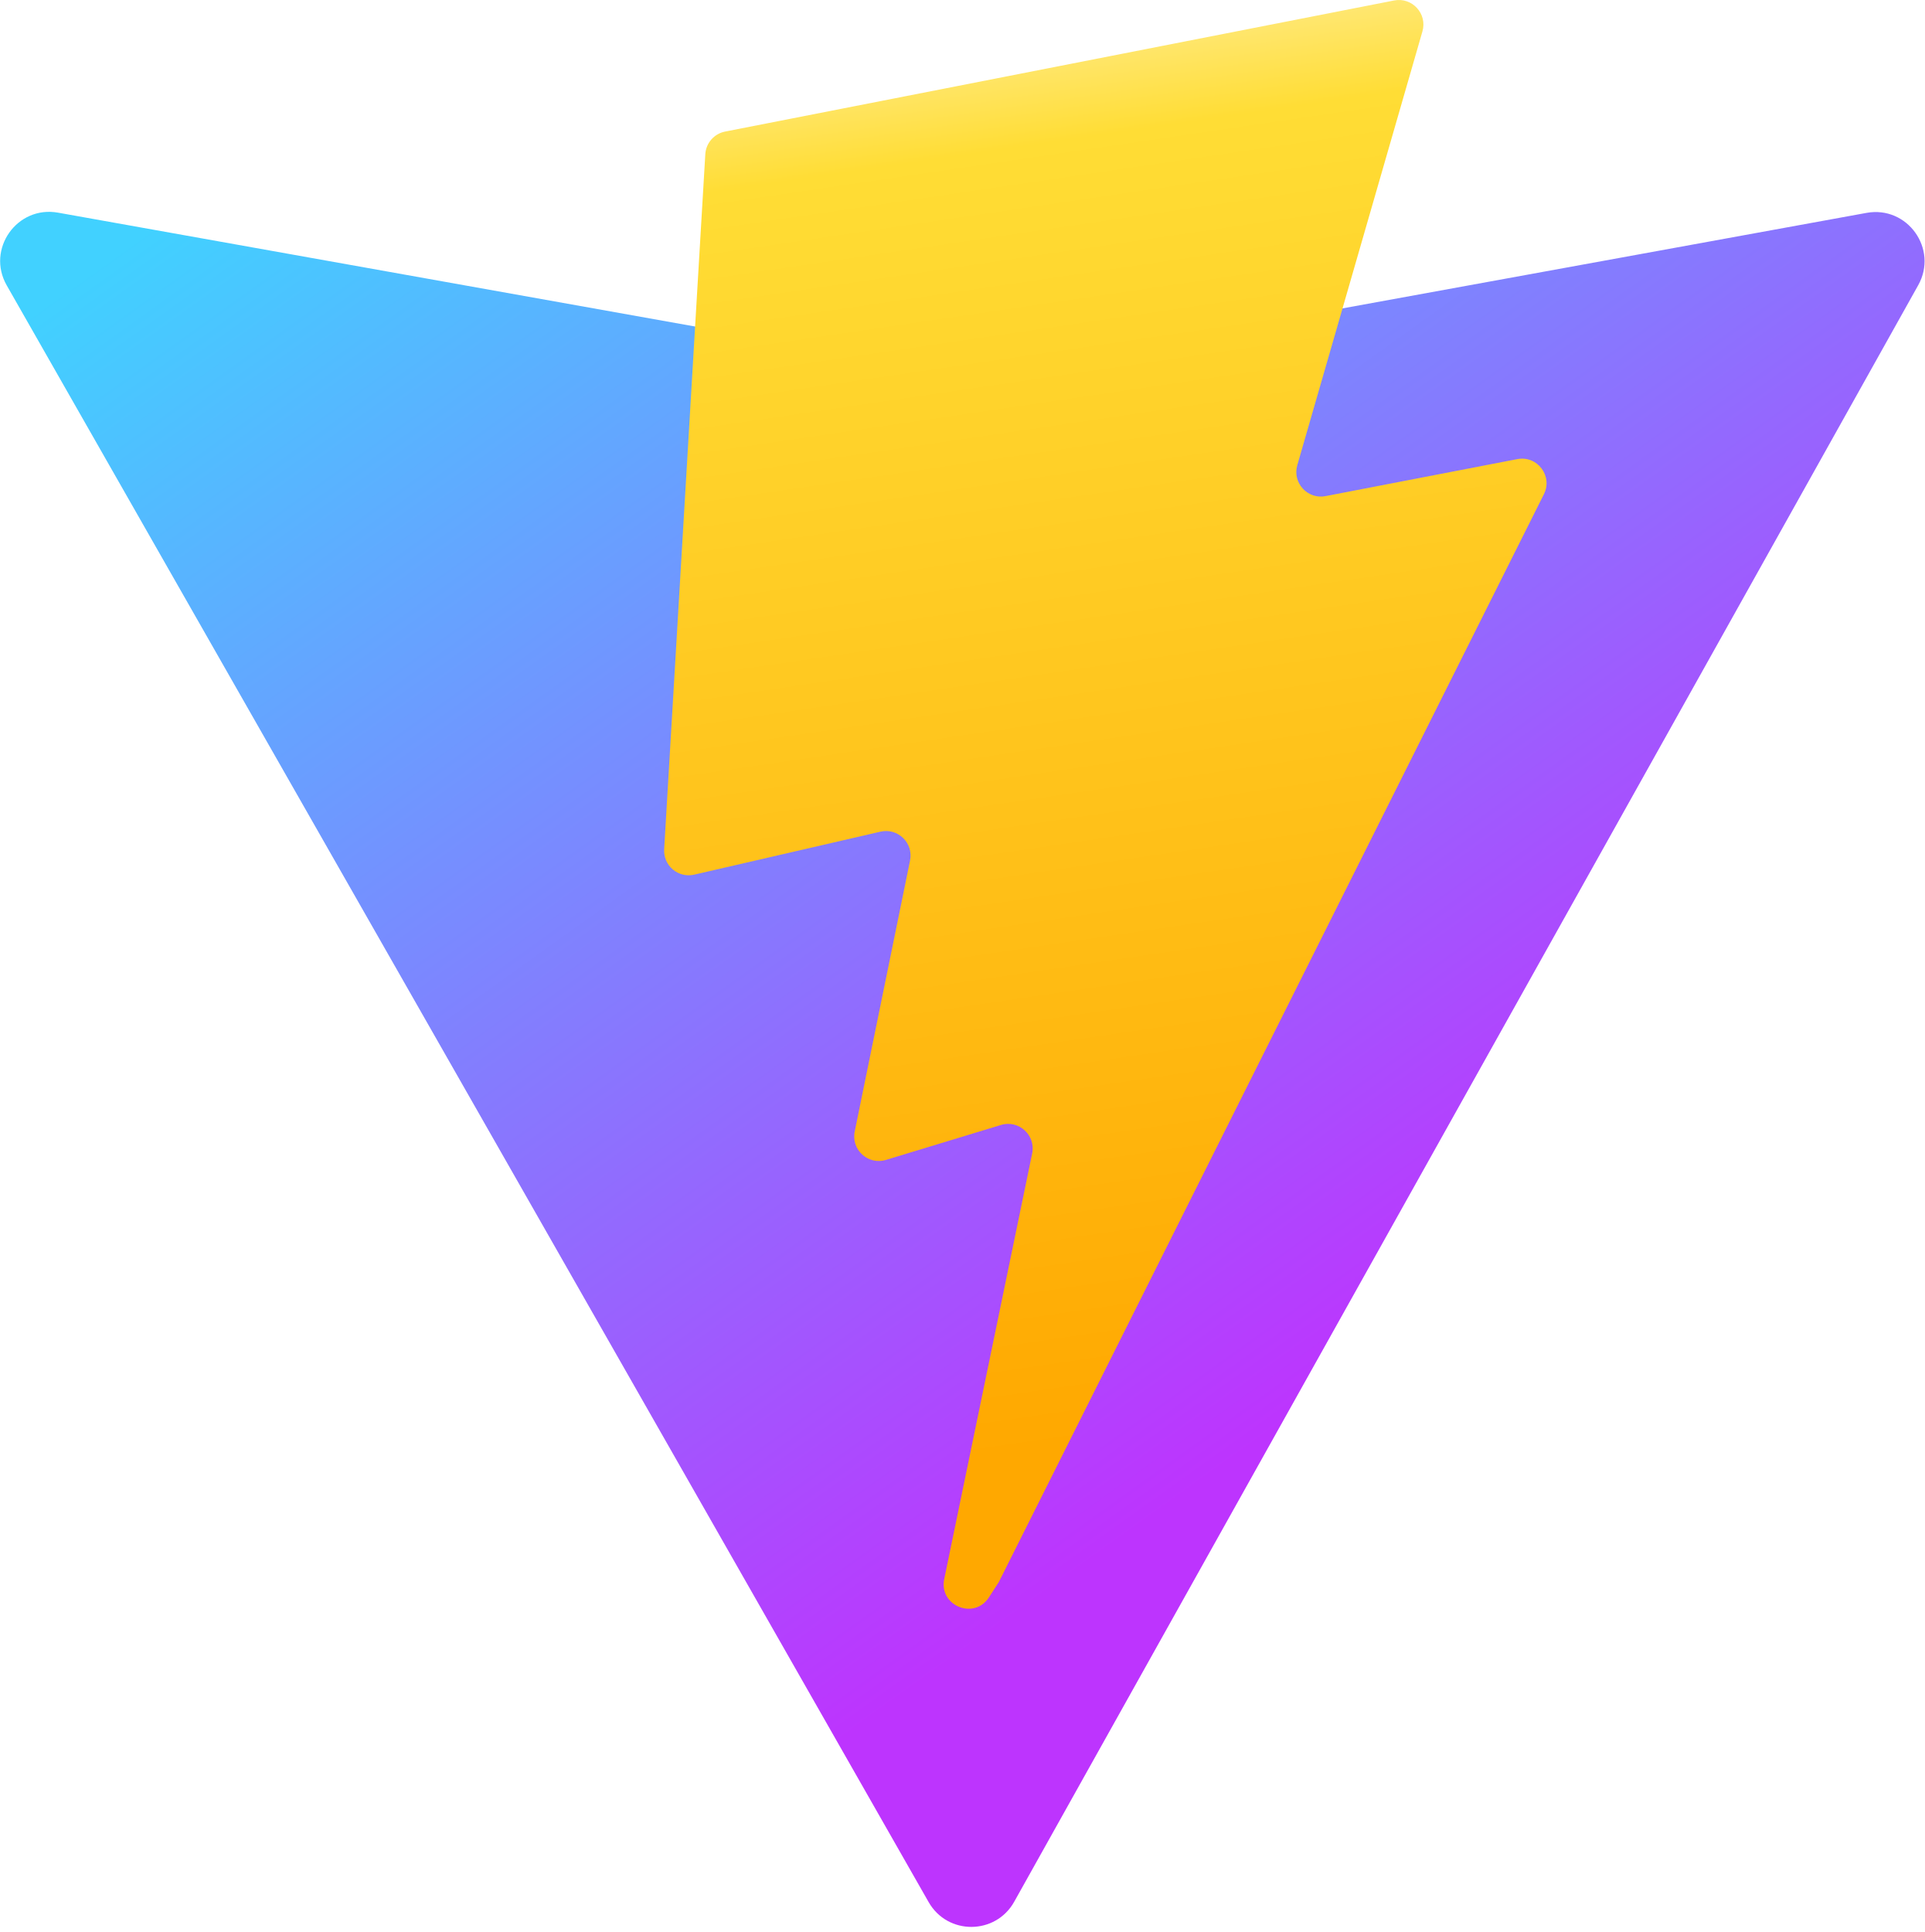
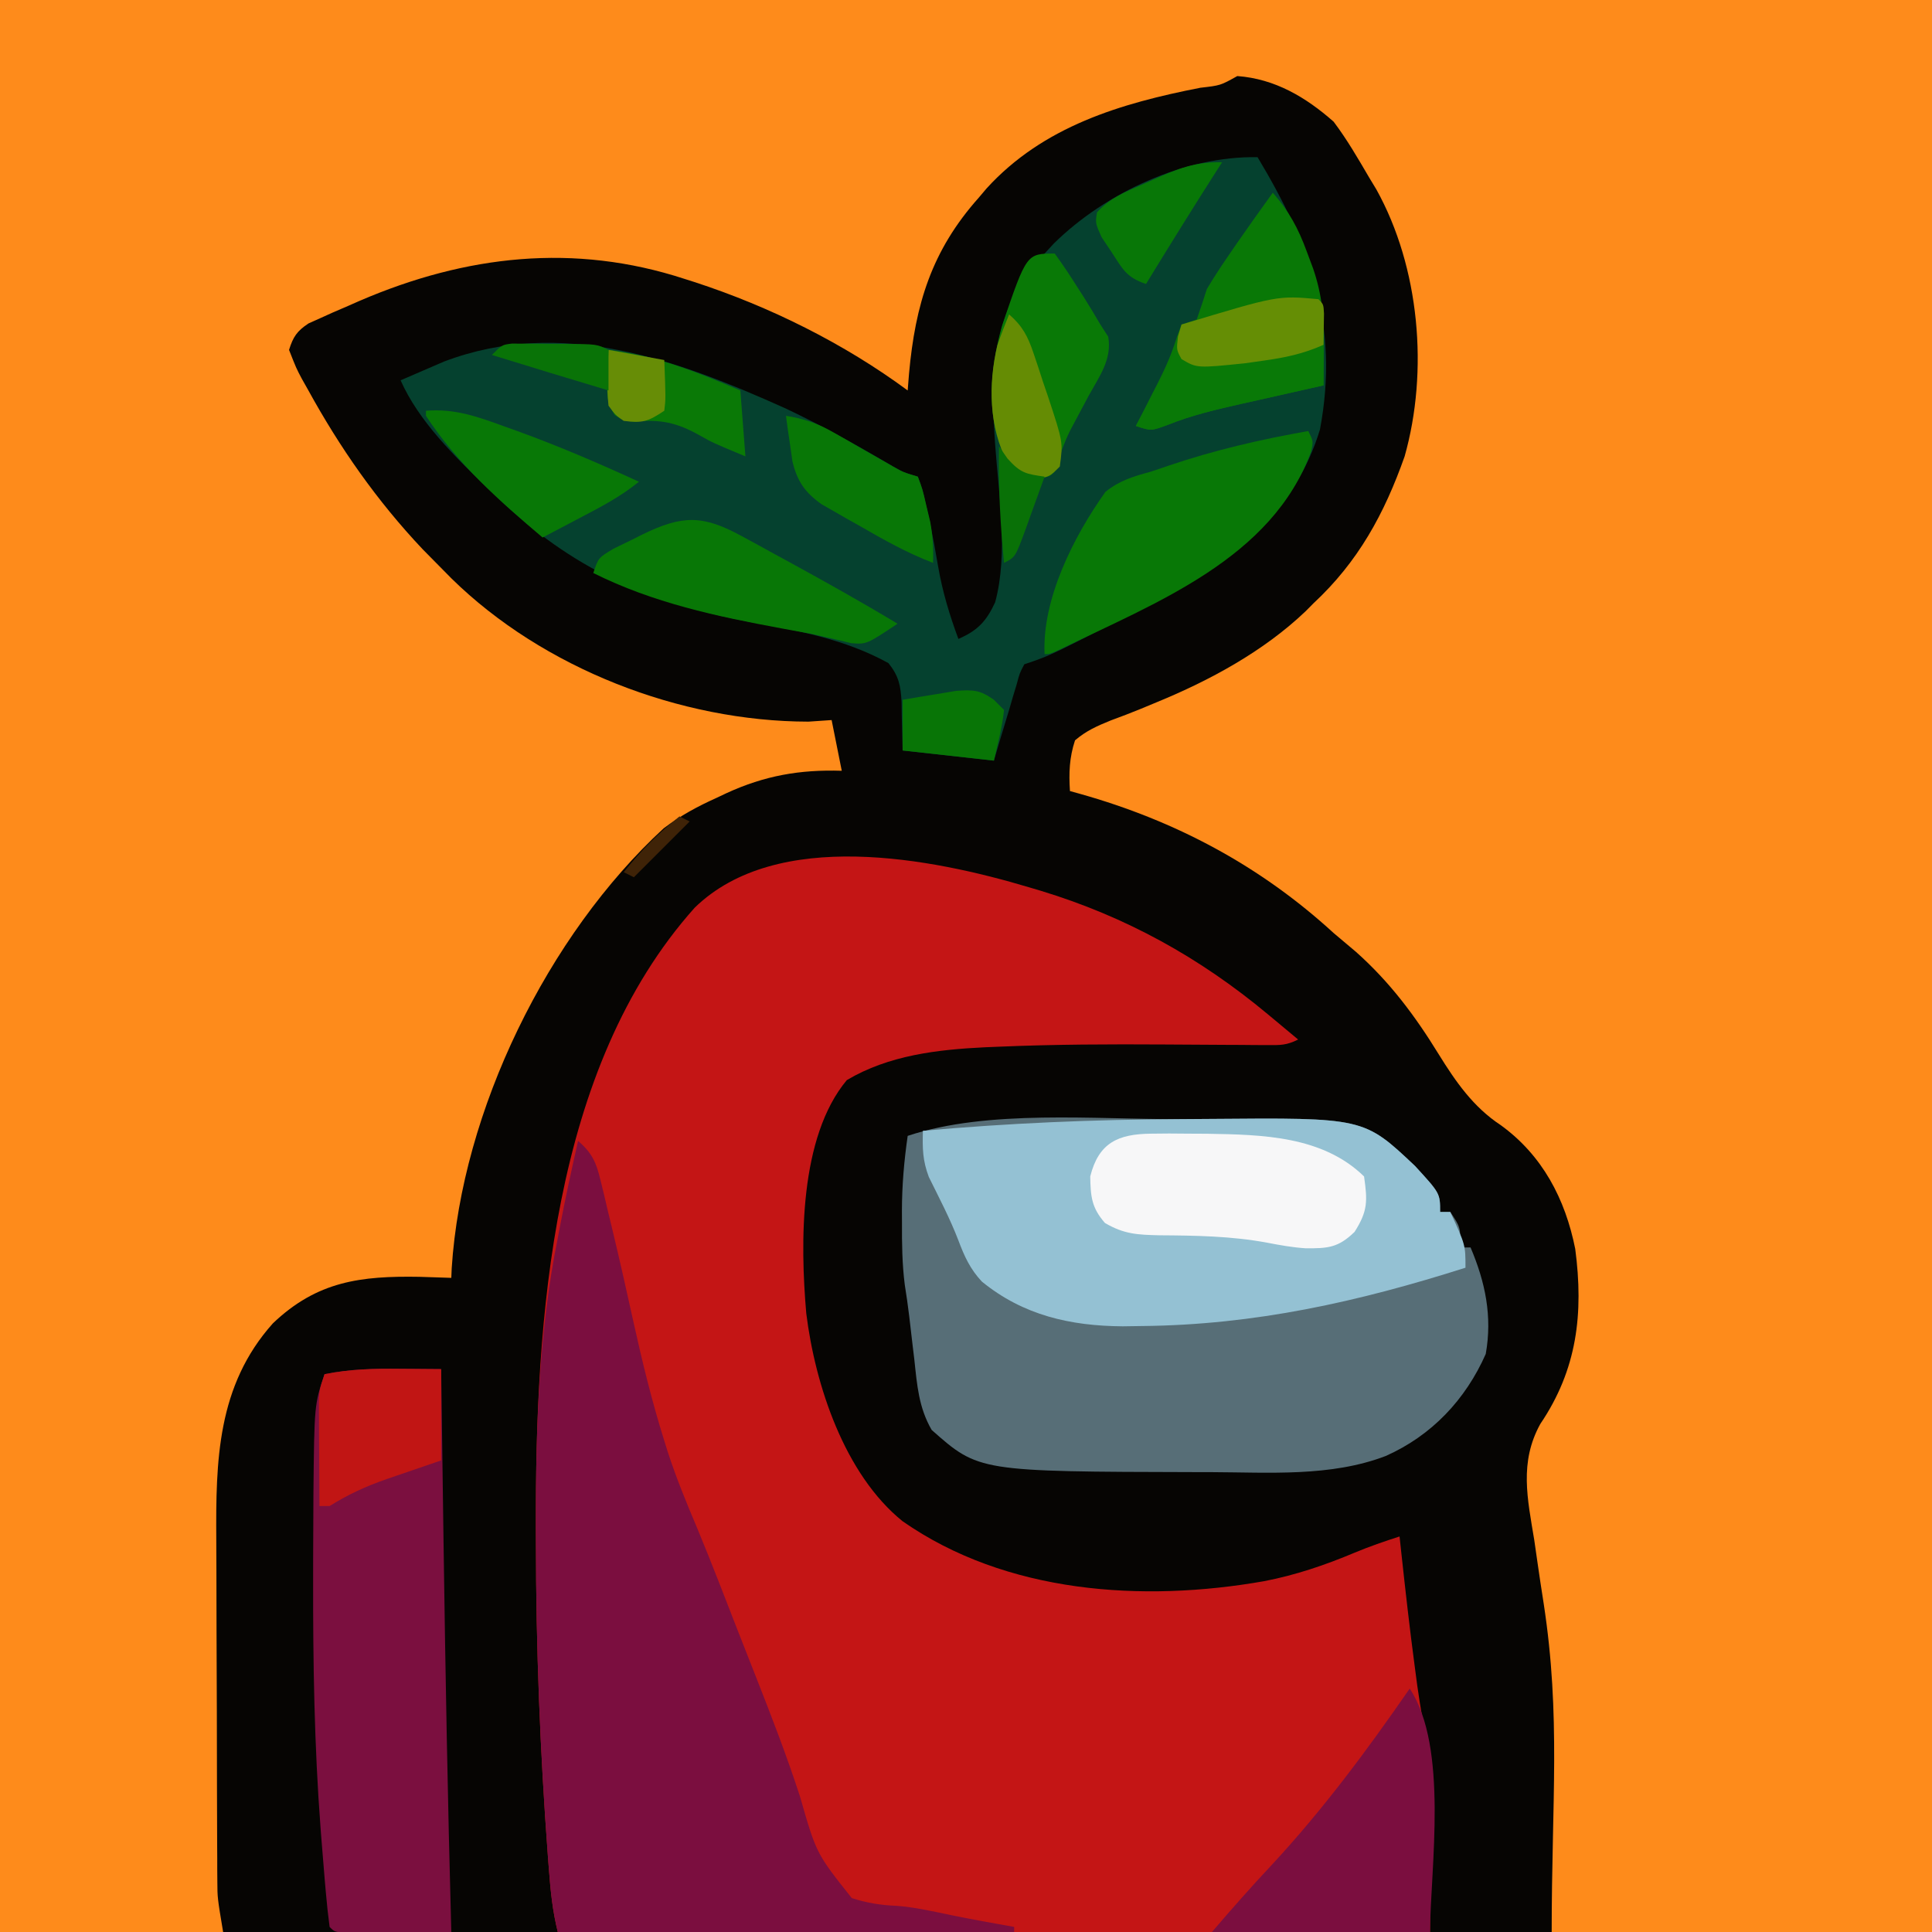
- <svg xmlns="http://www.w3.org/2000/svg" aria-hidden="true" role="img" class="iconify iconify--logos" width="31.88" height="32" preserveAspectRatio="xMidYMid meet" viewBox="0 0 256 257">
-   <defs>
-     <linearGradient id="IconifyId1813088fe1fbc01fb466" x1="-.828%" x2="57.636%" y1="7.652%" y2="78.411%">
-       <stop offset="0%" stop-color="#41D1FF" />
-       <stop offset="100%" stop-color="#BD34FE" />
-     </linearGradient>
-     <linearGradient id="IconifyId1813088fe1fbc01fb467" x1="43.376%" x2="50.316%" y1="2.242%" y2="89.03%">
-       <stop offset="0%" stop-color="#FFEA83" />
-       <stop offset="8.333%" stop-color="#FFDD35" />
-       <stop offset="100%" stop-color="#FFA800" />
-     </linearGradient>
-   </defs>
-   <path fill="url(#IconifyId1813088fe1fbc01fb466)" d="M255.153 37.938L134.897 252.976c-2.483 4.44-8.862 4.466-11.382.048L.875 37.958c-2.746-4.814 1.371-10.646 6.827-9.67l120.385 21.517a6.537 6.537 0 0 0 2.322-.004l117.867-21.483c5.438-.991 9.574 4.796 6.877 9.62Z" />
-   <path fill="url(#IconifyId1813088fe1fbc01fb467)" d="M185.432.063L96.44 17.501a3.268 3.268 0 0 0-2.634 3.014l-5.474 92.456a3.268 3.268 0 0 0 3.997 3.378l24.777-5.718c2.318-.535 4.413 1.507 3.936 3.838l-7.361 36.047c-.495 2.426 1.782 4.5 4.151 3.78l15.304-4.649c2.372-.72 4.652 1.36 4.15 3.788l-11.698 56.621c-.732 3.542 3.979 5.473 5.943 2.437l1.313-2.028l72.516-144.72c1.215-2.423-.88-5.186-3.54-4.672l-25.505 4.922c-2.396.462-4.435-1.77-3.759-4.114l16.646-57.705c.677-2.35-1.37-4.583-3.769-4.113Z" />
+ <svg xmlns="http://www.w3.org/2000/svg" version="1.1" width="381" height="381">
+   <path d="M0 0 C125.73 0 251.46 0 381 0 C381 125.73 381 251.46 381 381 C255.27 381 129.54 381 0 381 C0 255.27 0 129.54 0 0 Z " fill="#FE8B1B" transform="translate(0,0)" />
+   <path d="M0 0 C7.412 0.542 13.523 4.164 19 9 C21.629 12.487 23.797 16.232 26 20 C26.468 20.773 26.936 21.547 27.418 22.344 C35.979 37.728 37.75 58.177 33 75 C29.009 86.298 23.853 95.779 15 104 C14.508 104.498 14.015 104.995 13.508 105.508 C5.216 113.431 -5.416 119.192 -15.961 123.512 C-16.963 123.929 -17.965 124.346 -18.998 124.776 C-20.967 125.579 -22.952 126.346 -24.952 127.073 C-27.657 128.175 -29.778 129.098 -32 131 C-33.121 134.389 -33.234 137.456 -33 141 C-32.356 141.178 -31.713 141.357 -31.05 141.541 C-12.127 146.862 4.56 155.769 19 169 C20.456 170.232 21.914 171.461 23.375 172.688 C30.074 178.645 35.044 185.299 39.717 192.901 C43.066 198.31 46.539 203.32 51.938 206.875 C60.161 212.817 64.679 221.431 66.645 231.293 C68.321 244.063 67.02 255.071 59.754 265.816 C55.582 273.378 57.23 280.575 58.562 288.688 C58.777 290.159 58.989 291.631 59.197 293.104 C59.586 295.819 59.996 298.527 60.424 301.237 C63.829 323.487 62 340.256 62 366 C-24.46 366 -110.92 366 -200 366 C-201.125 359.249 -201.125 359.249 -201.14 355.987 C-201.146 355.249 -201.152 354.511 -201.158 353.75 C-201.159 352.96 -201.16 352.169 -201.161 351.355 C-201.166 350.507 -201.171 349.659 -201.176 348.785 C-201.191 345.991 -201.198 343.197 -201.203 340.402 C-201.207 338.962 -201.207 338.962 -201.212 337.493 C-201.227 332.407 -201.236 327.322 -201.24 322.237 C-201.246 317.014 -201.27 311.792 -201.298 306.569 C-201.317 302.528 -201.322 298.486 -201.324 294.444 C-201.327 292.52 -201.335 290.597 -201.348 288.674 C-201.448 273.048 -201.187 258.273 -190.184 245.969 C-181.457 237.648 -172.859 236.595 -161.249 236.795 C-159.165 236.85 -157.083 236.923 -155 237 C-154.961 236.07 -154.961 236.07 -154.922 235.121 C-152.933 204.071 -136.01 169.404 -113.129 148.359 C-109.752 145.813 -106.462 144.038 -102.625 142.312 C-102.004 142.018 -101.382 141.723 -100.742 141.42 C-93.213 137.959 -86.278 136.741 -78 137 C-78.66 133.7 -79.32 130.4 -80 127 C-81.506 127.103 -83.011 127.206 -84.562 127.312 C-109.906 127.283 -136.94 116.778 -154.973 99.066 C-155.985 98.047 -156.994 97.025 -158 96 C-158.886 95.102 -159.771 94.203 -160.684 93.277 C-169.663 83.766 -176.963 73.322 -183.25 61.875 C-183.861 60.791 -183.861 60.791 -184.485 59.685 C-185.578 57.617 -185.578 57.617 -187 54 C-186.184 51.404 -185.435 50.288 -183.159 48.783 C-182.421 48.453 -181.683 48.122 -180.922 47.781 C-180.097 47.408 -179.272 47.035 -178.423 46.65 C-177.541 46.271 -176.659 45.891 -175.75 45.5 C-174.851 45.105 -173.951 44.71 -173.025 44.303 C-152.112 35.312 -130.773 32.892 -109 40 C-108.36 40.204 -107.721 40.407 -107.062 40.617 C-92.233 45.443 -77.554 52.726 -65 62 C-64.87 60.368 -64.87 60.368 -64.738 58.703 C-63.5 45.056 -60.301 34.433 -51 24 C-50.49 23.397 -49.979 22.793 -49.453 22.172 C-38.287 9.9 -22.969 5.375 -7.285 2.306 C-3.318 1.854 -3.318 1.854 0 0 Z " fill="#060503" transform="translate(244,15)" />
+   <path d="M0 0 C0.758 0.225 1.516 0.449 2.297 0.681 C19.027 5.775 33.587 13.825 47 25 C47.559 25.465 48.118 25.929 48.694 26.408 C50.131 27.604 51.566 28.802 53 30 C50.726 31.137 49.514 31.116 46.991 31.098 C46.161 31.094 45.332 31.091 44.477 31.088 C43.572 31.079 42.667 31.071 41.734 31.062 C40.319 31.057 40.319 31.057 38.874 31.051 C34.841 31.035 30.809 31.007 26.776 30.979 C15.845 30.911 4.938 30.946 -5.984 31.414 C-7.32 31.468 -7.32 31.468 -8.682 31.523 C-18.136 31.98 -27.723 33.092 -36 38 C-45.41 49.254 -45.209 70.128 -44 84 C-42.247 98.16 -36.46 115.749 -25 125 C-4.602 139.231 22.277 141.048 46.312 136.812 C52.515 135.613 58.35 133.631 64.168 131.184 C67.073 129.97 70.004 128.963 73 128 C73.121 129.125 73.242 130.251 73.367 131.41 C74.176 138.846 75.008 146.274 76 153.688 C76.162 154.917 76.325 156.147 76.492 157.414 C76.814 159.685 77.169 161.952 77.57 164.211 C79.914 178.37 79 191.075 79 206 C22.24 206 -34.52 206 -93 206 C-94.035 201.861 -94.432 197.863 -94.754 193.629 C-94.819 192.78 -94.885 191.93 -94.952 191.055 C-96.498 170.407 -97.303 149.833 -97.312 129.125 C-97.316 128.035 -97.319 126.945 -97.323 125.822 C-97.395 85.444 -94.328 35.703 -66 4 C-49.813 -11.761 -19.266 -5.775 0 0 Z " fill="#C41515" transform="translate(203,175)" />
+   <path d="M0 0 C10.406 17.32 16.153 33.227 12.305 53.699 C7.443 69.654 -4.269 79.072 -18.473 86.652 C-40.583 98.194 -40.583 98.194 -46 100 C-46.924 101.756 -46.924 101.756 -47.5 103.938 C-47.744 104.739 -47.987 105.541 -48.238 106.367 C-48.49 107.236 -48.741 108.105 -49 109 C-49.562 110.854 -50.125 112.708 -50.688 114.562 C-51.121 116.027 -51.554 117.491 -52 119 C-57.94 118.34 -63.88 117.68 -70 117 C-70.188 109.75 -70.188 109.75 -70.208 107.487 C-70.36 104.241 -70.753 102.306 -72.801 99.766 C-81.33 95.058 -90.753 93.304 -100.25 91.625 C-120.136 87.848 -135.223 81.209 -150 67 C-150.688 66.352 -151.377 65.703 -152.086 65.035 C-158.382 58.951 -165.412 52.083 -169 44 C-167.17 43.201 -165.336 42.411 -163.5 41.625 C-162.479 41.184 -161.458 40.743 -160.406 40.289 C-137.248 31.525 -114.452 39.932 -93.032 49.566 C-85.751 53.009 -78.743 56.968 -71.796 61.035 C-69.858 62.142 -69.858 62.142 -67 63 C-66.121 65.336 -66.121 65.336 -65.438 68.375 C-65.189 69.462 -64.94 70.548 -64.684 71.668 C-64.068 74.668 -63.517 77.669 -63 80.688 C-62.148 85.654 -60.748 90.28 -59 95 C-55.251 93.37 -53.503 91.567 -51.754 87.781 C-49.114 78.042 -51.06 66.457 -51.762 56.555 C-52.618 43.779 -52.461 31.107 -43.73 20.824 C-43.159 20.222 -42.588 19.62 -42 19 C-41.097 18.02 -41.097 18.02 -40.176 17.02 C-29.986 6.985 -14.311 -0.278 0 0 Z " fill="#05412F" transform="translate(248,31)" />
+   <path d="M0 0 C1.98 -0.009 3.96 -0.023 5.94 -0.042 C36.324 -0.301 36.324 -0.301 46.412 9.228 C51.369 14.631 51.369 14.631 51.369 18.299 C52.029 18.299 52.689 18.299 53.369 18.299 C55.369 21.299 55.369 21.299 55.369 25.299 C56.029 25.299 56.689 25.299 57.369 25.299 C60.282 32.163 61.686 38.874 60.369 46.299 C56.384 55.328 49.687 62.408 40.652 66.423 C29.812 70.582 17.591 69.652 6.182 69.611 C4.715 69.609 4.715 69.609 3.219 69.608 C-39.613 69.507 -39.613 69.507 -48.9 61.291 C-51.461 56.863 -51.777 52.455 -52.318 47.424 C-52.435 46.455 -52.551 45.487 -52.672 44.49 C-52.899 42.602 -53.119 40.713 -53.332 38.823 C-53.576 36.763 -53.881 34.711 -54.205 32.662 C-54.727 28.54 -54.777 24.511 -54.756 20.361 C-54.76 19.601 -54.763 18.841 -54.767 18.058 C-54.759 13.055 -54.341 8.252 -53.631 3.299 C-37.793 -1.981 -16.587 0.075 0 0 Z " fill="#576E77" transform="translate(232.6307,220.7014)" />
+   <path d="M0 0 C2.77 2.36 3.587 4.258 4.43 7.77 C4.783 9.21 4.783 9.21 5.143 10.679 C5.384 11.713 5.626 12.747 5.875 13.812 C6.135 14.883 6.394 15.954 6.662 17.057 C8.146 23.219 9.538 29.398 10.899 35.587 C12.651 43.532 14.563 51.359 17 59.125 C17.225 59.846 17.45 60.567 17.682 61.31 C19.356 66.468 21.404 71.428 23.514 76.42 C26.336 83.218 28.975 90.088 31.642 96.947 C32.704 99.668 33.776 102.386 34.849 105.102 C38.008 113.122 41.12 121.123 43.777 129.324 C46.982 140.515 46.982 140.515 53.98 149.316 C57 150.276 59.636 150.709 62.792 150.837 C66.415 151.105 69.921 151.921 73.473 152.655 C77.636 153.509 81.817 154.255 86 155 C86 155.33 86 155.66 86 156 C56.3 156 26.6 156 -4 156 C-5.035 151.861 -5.432 147.863 -5.754 143.629 C-5.819 142.78 -5.885 141.93 -5.952 141.055 C-7.498 120.407 -8.303 99.833 -8.312 79.125 C-8.316 78.035 -8.319 76.945 -8.323 75.822 C-8.357 56.863 -7.769 37.763 -4 19.125 C-3.835 18.255 -3.67 17.385 -3.5 16.488 C-2.441 10.968 -1.241 5.483 0 0 Z " fill="#7B0E3F" transform="translate(114,225)" />
+   <path d="M0 0 C1.979 -0.009 3.958 -0.022 5.936 -0.041 C36.32 -0.3 36.32 -0.3 46.409 9.229 C51.366 14.632 51.366 14.632 51.366 18.3 C52.026 18.3 52.686 18.3 53.366 18.3 C56.366 24.8 56.366 24.8 56.366 29.3 C35.173 36.035 14.862 40.582 -7.446 40.8 C-8.692 40.818 -9.937 40.837 -11.22 40.856 C-21.539 40.784 -30.848 38.687 -38.997 32.042 C-41.311 29.578 -42.443 27.075 -43.626 23.932 C-45.274 19.626 -47.423 15.546 -49.462 11.413 C-50.703 8.115 -50.725 5.784 -50.634 2.3 C-33.759 0.781 -16.94 0.07 0 0 Z " fill="#94C1D3" transform="translate(232.6337,220.7004)" />
+   <path d="M0 0 C0.784 0.005 1.567 0.009 2.375 0.014 C4.292 0.025 6.208 0.043 8.125 0.062 C8.135 0.834 8.146 1.605 8.156 2.399 C8.288 12.245 8.424 22.092 8.562 31.938 C8.574 32.721 8.585 33.505 8.596 34.312 C8.957 59.9 9.421 85.482 10.125 111.062 C6.313 111.091 2.5 111.109 -1.312 111.125 C-2.401 111.133 -3.49 111.142 -4.611 111.15 C-5.646 111.154 -6.68 111.157 -7.746 111.16 C-8.704 111.165 -9.663 111.171 -10.65 111.176 C-12.875 111.062 -12.875 111.062 -13.875 110.062 C-14.183 107.742 -14.427 105.444 -14.629 103.113 C-14.694 102.373 -14.76 101.633 -14.827 100.871 C-15.04 98.373 -15.241 95.874 -15.438 93.375 C-15.506 92.513 -15.574 91.652 -15.644 90.764 C-16.905 74.283 -17.153 57.837 -17.125 41.312 C-17.124 40.143 -17.123 38.973 -17.122 37.768 C-17.116 34.392 -17.1 31.017 -17.078 27.641 C-17.074 26.648 -17.069 25.656 -17.065 24.633 C-16.89 7.109 -16.89 7.109 -14.875 1.062 C-9.859 0.045 -5.089 -0.056 0 0 Z " fill="#7B0F3F" transform="translate(78.875,269.9375)" />
+   <path d="M0 0 C7.681 11.522 4.113 35.323 4 48 C-10.19 48 -24.38 48 -39 48 C-35.131 43.486 -31.249 39.077 -27.188 34.75 C-17.092 23.863 -8.436 12.195 0 0 Z " fill="#7B0E3F" transform="translate(278,333)" />
+   <path d="M0 0 C1 2 1 2 0.574 3.996 C-7.131 25.21 -30.154 33.874 -48.906 43.041 C-51 44 -51 44 -52 44 C-52.534 33.135 -46.212 20.691 -40 12 C-37.205 9.738 -34.441 8.939 -31 8 C-29.81 7.597 -28.62 7.193 -27.395 6.777 C-18.391 3.738 -9.354 1.653 0 0 Z " fill="#087806" transform="translate(258,85)" />
+   <path d="M0 0 C1.175 -0.011 2.35 -0.023 3.56 -0.034 C5.423 -0.019 5.423 -0.019 7.324 -0.004 C8.586 0.002 9.848 0.008 11.149 0.015 C21.934 0.195 33.83 0.445 42.012 8.434 C42.702 13.268 42.764 15.255 40.137 19.371 C36.919 22.494 34.873 22.645 30.434 22.598 C27.853 22.423 25.425 21.988 22.887 21.496 C15.854 20.187 8.803 20.087 1.666 20.039 C-2.655 19.936 -5.308 19.834 -9.09 17.609 C-11.726 14.588 -11.919 12.399 -11.988 8.434 C-10.332 1.809 -6.519 0.06 0 0 Z " fill="#F7F7F8" transform="translate(226.9883,223.5664)" />
+   <path d="M0 0 C3.201 3.651 5.017 7.014 6.688 11.562 C7.104 12.678 7.52 13.793 7.949 14.941 C9.75 20.183 10.126 24.712 10.062 30.25 C10.058 30.995 10.053 31.74 10.049 32.508 C10.037 34.339 10.019 36.169 10 38 C8.881 38.249 8.881 38.249 7.74 38.503 C4.325 39.267 0.913 40.04 -2.5 40.812 C-3.673 41.074 -4.846 41.335 -6.055 41.604 C-11.047 42.739 -15.899 43.848 -20.656 45.762 C-24 47 -24 47 -27 46 C-26.518 45.059 -26.036 44.118 -25.539 43.148 C-24.901 41.891 -24.263 40.633 -23.625 39.375 C-23.149 38.449 -23.149 38.449 -22.664 37.504 C-21.163 34.533 -19.94 31.803 -18.961 28.602 C-18.644 27.743 -18.327 26.885 -18 26 C-17.01 25.67 -16.02 25.34 -15 25 C-14.299 23.012 -13.638 21.009 -13 19 C-11.795 16.98 -10.52 15.001 -9.188 13.062 C-8.48 12.027 -7.772 10.992 -7.043 9.926 C-4.72 6.598 -2.387 3.282 0 0 Z " fill="#097806" transform="translate(251,38)" />
+   <path d="M0 0 C1.01 0.548 2.02 1.097 3.061 1.661 C4.123 2.245 5.186 2.828 6.281 3.43 C7.36 4.018 8.438 4.606 9.549 5.212 C16.698 9.124 23.802 13.096 30.781 17.305 C24.679 21.373 24.679 21.373 21.629 21.142 C20.857 20.953 20.085 20.765 19.289 20.57 C18.409 20.369 17.529 20.167 16.622 19.959 C15.685 19.743 14.747 19.527 13.781 19.305 C11.822 18.936 9.861 18.577 7.898 18.227 C-4.98 15.835 -17.427 13.2 -29.219 7.305 C-28.219 4.305 -28.219 4.305 -25.234 2.516 C-23.984 1.893 -22.729 1.282 -21.469 0.68 C-20.847 0.368 -20.226 0.056 -19.586 -0.266 C-11.659 -4.145 -7.632 -4.159 0 0 Z " fill="#087706" transform="translate(146.2188,105.6953)" />
+   <path d="M0 0 C1.596 2.2 3.062 4.388 4.5 6.688 C4.903 7.313 5.307 7.939 5.723 8.584 C6.855 10.368 7.93 12.178 9 14 C9.51 14.791 10.021 15.583 10.547 16.398 C11.317 20.822 8.856 24.133 6.75 27.938 C5.908 29.507 5.069 31.079 4.234 32.652 C3.642 33.766 3.642 33.766 3.037 34.902 C1.743 37.521 0.855 40.211 0 43 C-1 44 -1 44 -3.812 44.438 C-7 44 -7 44 -9.312 41.25 C-13.679 32.841 -12.883 23.117 -10.375 14.188 C-5.554 0 -5.554 0 0 0 Z " fill="#097906" transform="translate(208,50)" />
+   <path d="M0 0 C4.022 0.031 4.022 0.031 8.125 0.062 C8.125 6.003 8.125 11.943 8.125 18.062 C-0.062 20.875 -0.062 20.875 -2.614 21.741 C-6.688 23.161 -10.203 24.76 -13.875 27.062 C-14.535 27.062 -15.195 27.062 -15.875 27.062 C-15.904 23.292 -15.922 19.521 -15.938 15.75 C-15.946 14.678 -15.954 13.606 -15.963 12.502 C-15.966 11.474 -15.969 10.446 -15.973 9.387 C-15.978 8.439 -15.983 7.491 -15.989 6.514 C-15.875 4.062 -15.875 4.062 -14.875 1.062 C-9.859 0.045 -5.087 -0.056 0 0 Z " fill="#C11514" transform="translate(78.875,269.9375)" />
+   <path d="M0 0 C5.683 -0.451 10.125 1.149 15.375 3.062 C16.246 3.373 17.117 3.684 18.015 4.004 C26.177 6.965 34.113 10.376 42 14 C38.373 16.963 34.38 19.029 30.25 21.188 C29.553 21.556 28.855 21.924 28.137 22.303 C26.426 23.205 24.713 24.103 23 25 C14.532 17.824 6.096 10.372 0 1 C0 0.67 0 0.34 0 0 Z " fill="#087806" transform="translate(84,81)" />
+   <path d="M0 0 C3.539 0.57 6.217 1.467 9.32 3.25 C10.103 3.693 10.885 4.137 11.691 4.594 C12.494 5.058 13.298 5.522 14.125 6 C15.731 6.919 17.337 7.836 18.945 8.75 C19.652 9.157 20.358 9.565 21.086 9.984 C23.123 11.133 23.123 11.133 26 12 C26.949 14.547 26.949 14.547 27.688 17.75 C27.939 18.797 28.19 19.843 28.449 20.922 C28.947 23.703 29.109 26.185 29 29 C23.818 27.021 19.172 24.387 14.375 21.625 C13.516 21.143 12.658 20.661 11.773 20.164 C10.948 19.69 10.123 19.215 9.273 18.727 C8.525 18.299 7.777 17.872 7.005 17.432 C3.711 15.08 2.22 12.909 1.27 8.984 C1.119 7.917 0.968 6.85 0.812 5.75 C0.575 4.134 0.575 4.134 0.332 2.484 C0.222 1.665 0.113 0.845 0 0 Z " fill="#087706" transform="translate(155,82)" />
+   <path d="M0 0 C9.349 1.127 17.424 4.32 26 8 C26.33 12.29 26.66 16.58 27 21 C20.563 18.318 20.563 18.318 18.07 16.91 C13.476 14.318 10.254 13.639 4.98 14.152 C3 14 3 14 1.25 12.859 C-0.491 10.269 -0.297 8.401 -0.188 5.312 C-0.16 4.319 -0.133 3.325 -0.105 2.301 C-0.071 1.542 -0.036 0.782 0 0 Z " fill="#0A7906" transform="translate(120,69)" />
+   <path d="M0 0 C0 2.64 0 5.28 0 8 C-0.746 8.166 -1.491 8.332 -2.26 8.503 C-5.675 9.267 -9.087 10.04 -12.5 10.812 C-13.673 11.074 -14.846 11.335 -16.055 11.604 C-21.047 12.739 -25.899 13.848 -30.656 15.762 C-34 17 -34 17 -37 16 C-34.36 11.05 -31.72 6.1 -29 1 C-28.01 1.66 -27.02 2.32 -26 3 C-22.603 3.098 -22.603 3.098 -18.812 2.75 C-18.14 2.699 -17.467 2.648 -16.774 2.596 C-11.137 2.121 -5.564 0 0 0 Z " fill="#097907" transform="translate(261,68)" />
+   <path d="M0 0 C1 1 1 1 1.098 2.848 C1.065 4.898 1.033 6.949 1 9 C-2.936 10.767 -6.608 11.537 -10.875 12.125 C-12.635 12.376 -12.635 12.376 -14.43 12.633 C-23.967 13.614 -23.967 13.614 -27 11.812 C-28 10 -28 10 -27.688 7.312 C-27.461 6.549 -27.234 5.786 -27 5 C-8.043 -0.731 -8.043 -0.731 0 0 Z " fill="#658E05" transform="translate(260,59)" />
+   <path d="M0 0 C2.66 2.318 3.706 4.349 4.824 7.676 C5.13 8.587 5.437 9.497 5.752 10.436 C6.061 11.385 6.369 12.334 6.688 13.312 C7.008 14.25 7.328 15.188 7.658 16.154 C10.648 25.202 10.648 25.202 10 30 C8 32 8 32 5.125 32.5 C2 32 2 32 -0.312 29.25 C-3.971 22.205 -4.139 13.835 -2.328 6.148 C-1.629 4.071 -0.826 2.03 0 0 Z " fill="#658C04" transform="translate(199,62)" />
+   <path d="M0 0 C-0.412 0.643 -0.825 1.286 -1.25 1.949 C-5.916 9.25 -10.477 16.61 -15 24 C-18.879 22.707 -19.607 21.079 -21.812 17.688 C-22.458 16.722 -23.104 15.756 -23.77 14.762 C-25 12 -25 12 -24.664 9.875 C-22.151 7.043 -18.972 5.785 -15.562 4.312 C-14.881 4.005 -14.2 3.698 -13.498 3.381 C-8.79 1.273 -5.168 -0.14 0 0 Z " fill="#087707" transform="translate(241,32)" />
+   <path d="M0 0 C0.66 0.66 1.32 1.32 2 2 C1.653 5.416 0.774 8.647 0 12 C-5.94 11.34 -11.88 10.68 -18 10 C-18 6.7 -18 3.4 -18 0 C-15.753 -0.391 -13.502 -0.762 -11.25 -1.125 C-9.997 -1.334 -8.744 -1.543 -7.453 -1.758 C-4.024 -1.998 -2.746 -1.938 0 0 Z " fill="#087506" transform="translate(196,138)" />
+   <path d="M0 0 C3.63 0.66 7.26 1.32 11 2 C11.293 9.617 11.293 9.617 11 12 C7.767 14.155 6.748 14.469 3 14 C1.355 12.836 1.355 12.836 0 11 C-0.402 7.296 -0.132 3.737 0 0 Z " fill="#678D06" transform="translate(120,69)" />
+   <path d="M0 0 C0.773 0.004 1.546 0.008 2.342 0.012 C3.604 0.015 3.604 0.015 4.893 0.018 C5.773 0.031 6.653 0.043 7.561 0.055 C8.881 0.056 8.881 0.056 10.229 0.057 C16.78 0.103 16.78 0.103 19.061 1.243 C19.061 3.883 19.061 6.523 19.061 9.243 C11.38 6.954 3.718 4.607 -3.939 2.243 C-1.939 0.243 -1.939 0.243 0 0 Z " fill="#097307" transform="translate(100.9395,67.75708)" />
+   <path d="M0 0 C0.557 0.804 1.114 1.609 1.688 2.438 C4.285 5.316 5.309 5.467 9 6 C8.05 8.649 7.091 11.294 6.125 13.938 C5.856 14.692 5.586 15.447 5.309 16.225 C3.227 21.887 3.227 21.887 1 23 C0.248 15.309 -0.137 7.728 0 0 Z " fill="#097107" transform="translate(197,88)" />
+   <path d="M0 0 C0.66 0.33 1.32 0.66 2 1 C-1.63 4.63 -5.26 8.26 -9 12 C-9.66 11.67 -10.32 11.34 -11 11 C-7.638 6.748 -4.252 3.362 0 0 Z " fill="#3F2307" transform="translate(134,161)" />
</svg>
